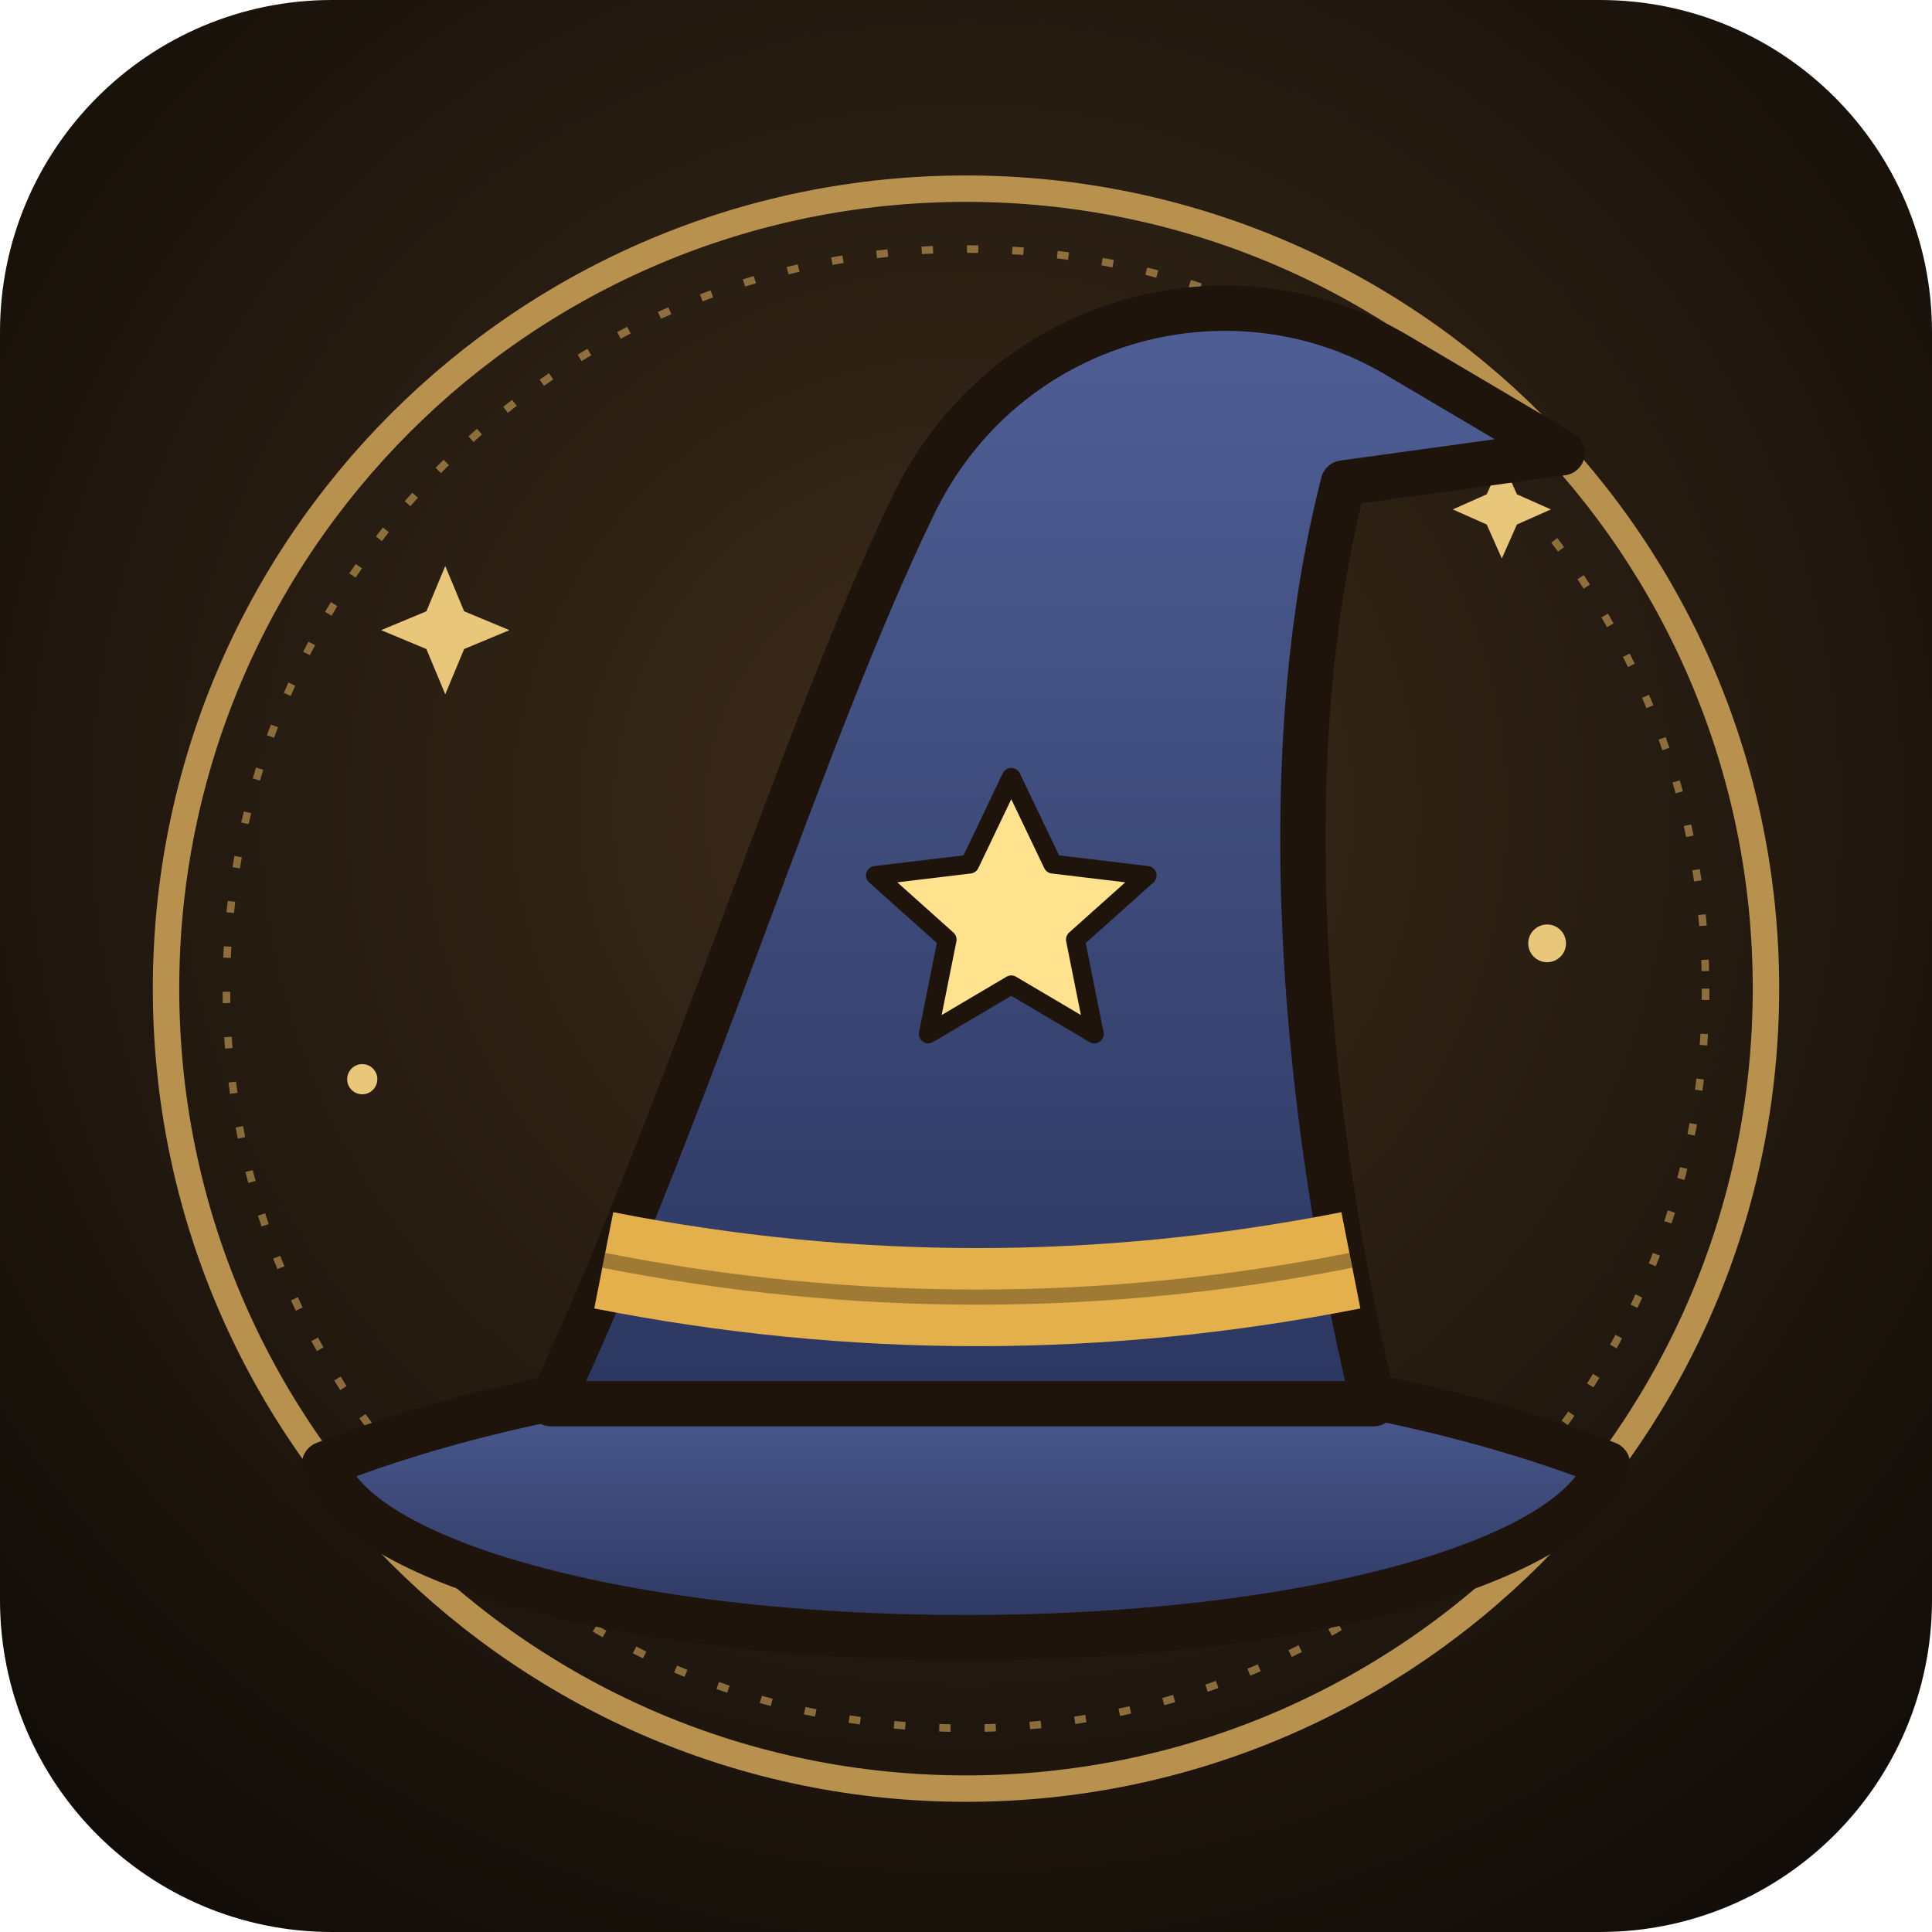
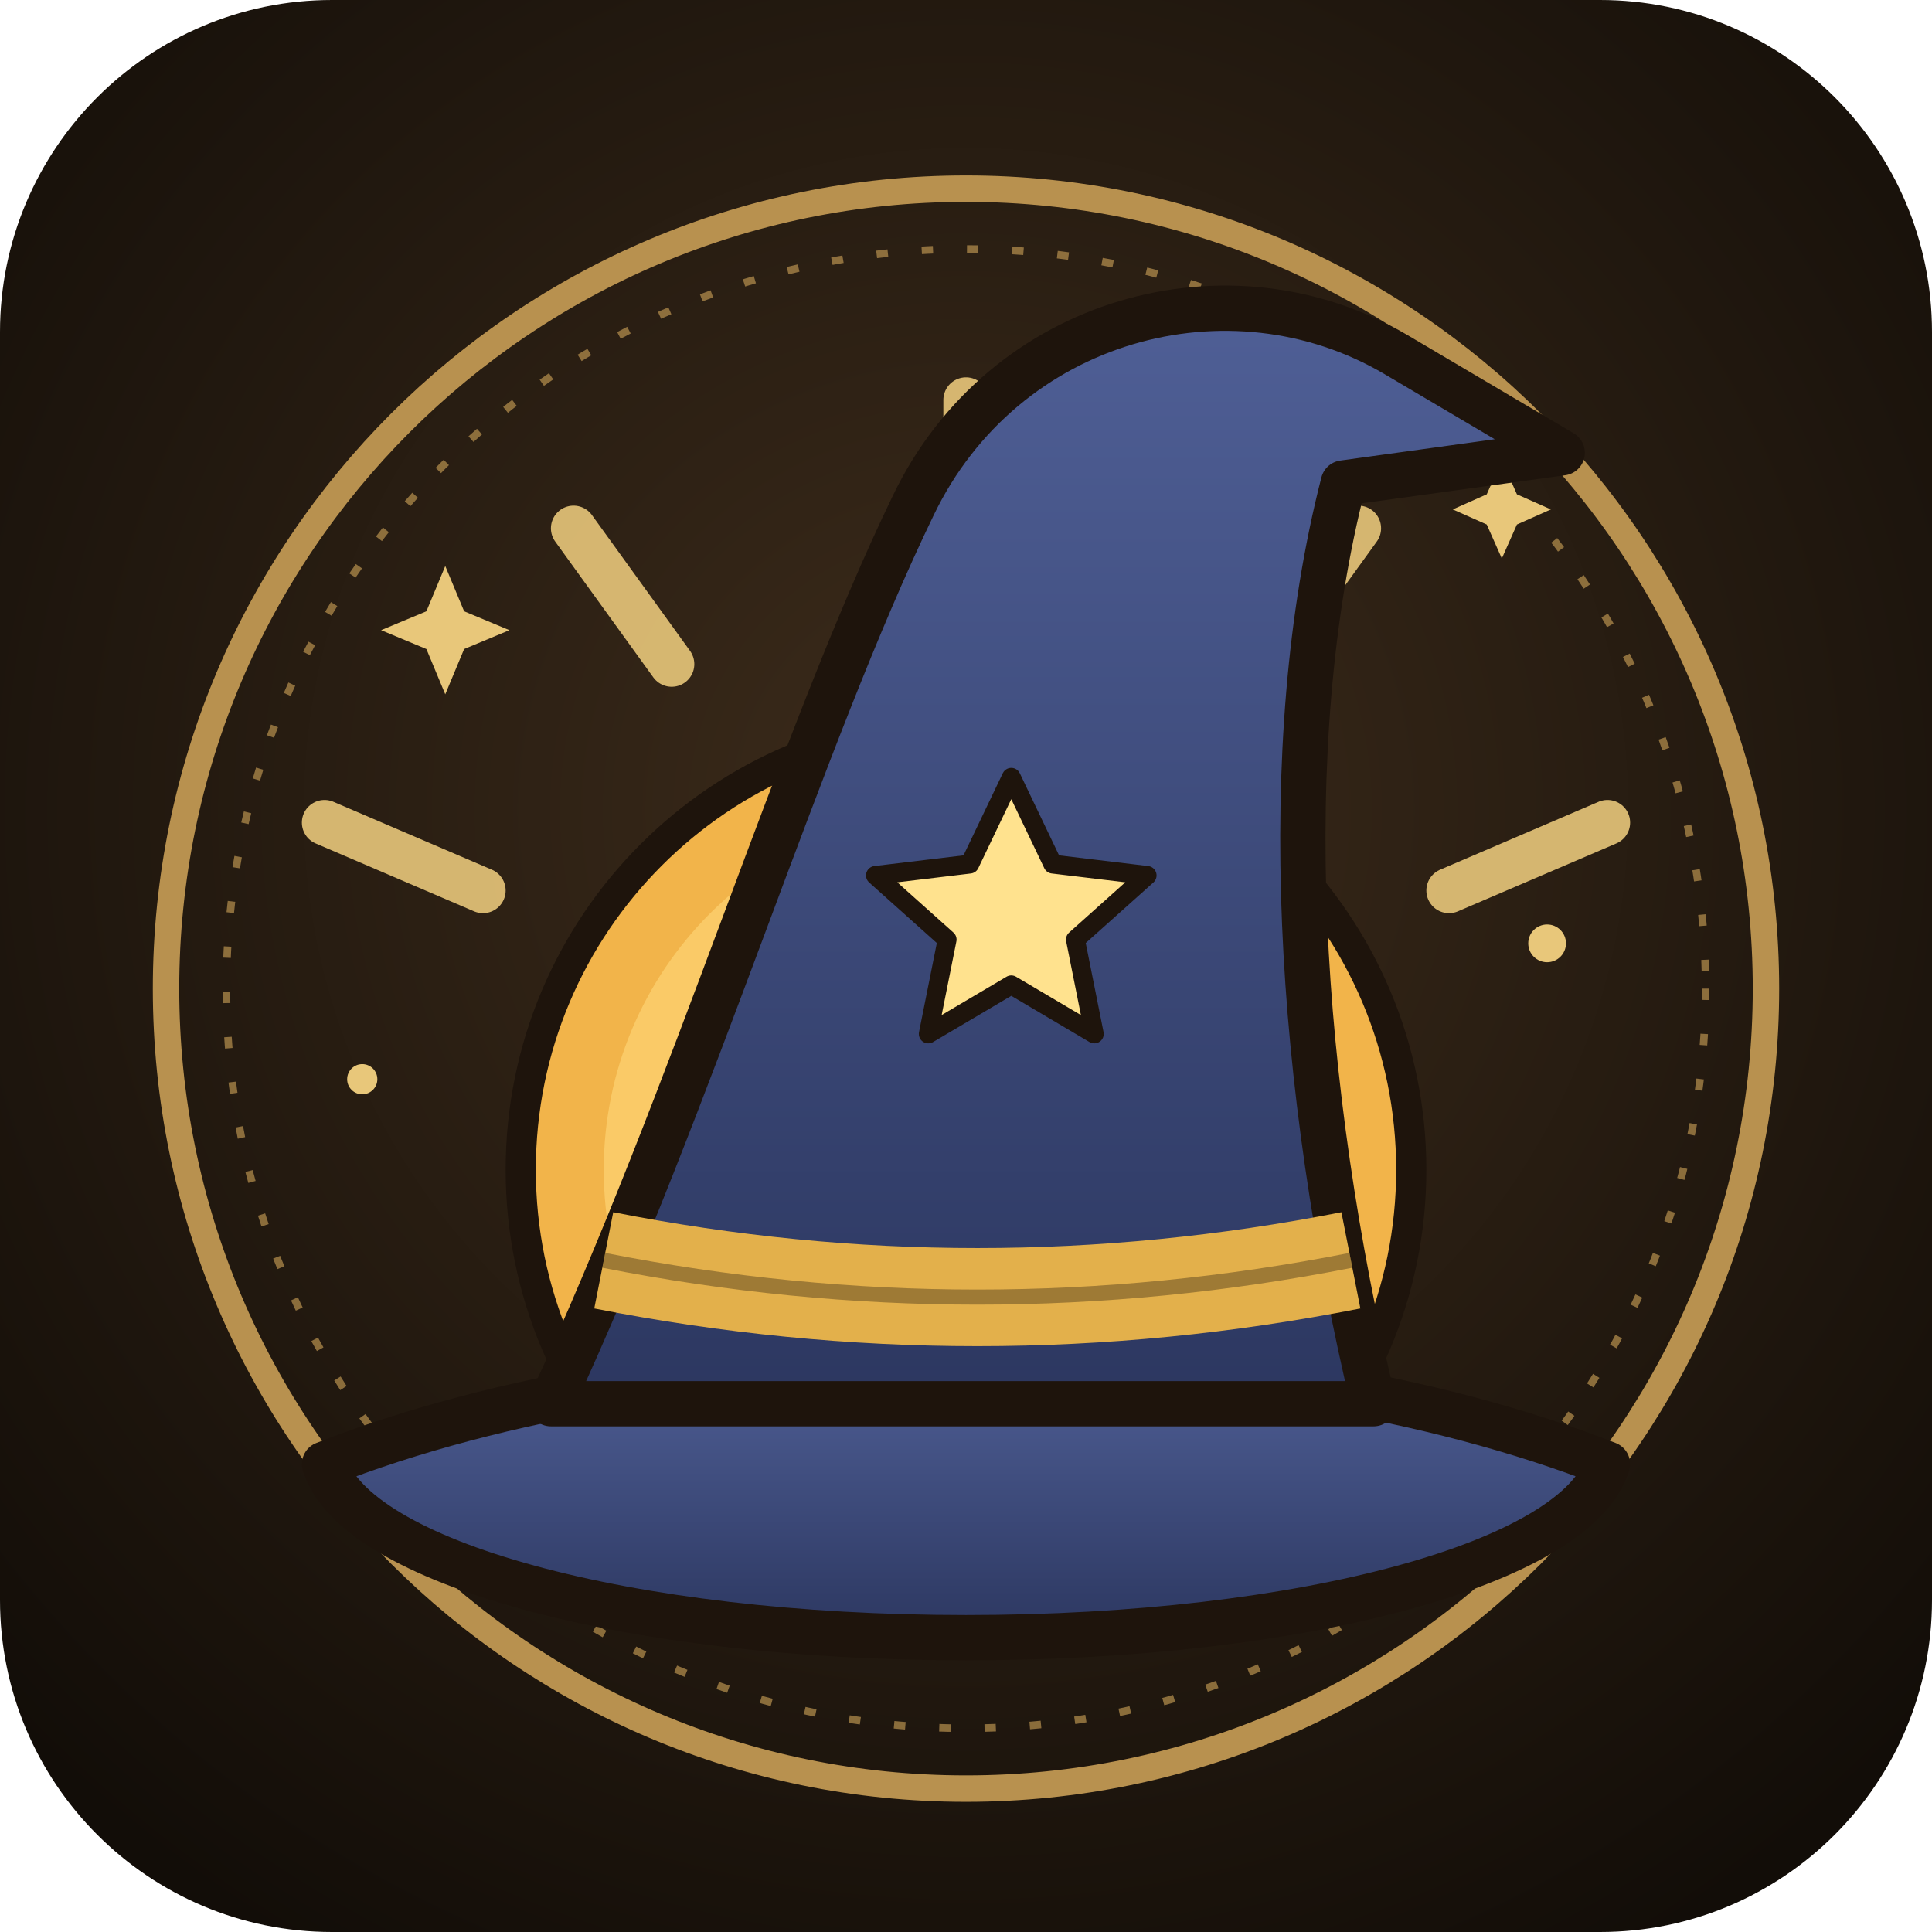
<svg xmlns="http://www.w3.org/2000/svg" viewBox="0 0 512 512">
  <defs>
    <radialGradient id="bg" cx="50%" cy="42%" r="68%">
      <stop offset="0" stop-color="#3d2c1b" />
      <stop offset="1" stop-color="#120d08" />
    </radialGradient>
    <linearGradient id="hat" x1="0" y1="0" x2="0" y2="1">
      <stop offset="0" stop-color="#4f5f96" />
      <stop offset="1" stop-color="#2c3760" />
    </linearGradient>
  </defs>
  <rect width="512" height="512" rx="88" fill="url(#bg)" />
  <circle cx="256" cy="262" r="212" fill="none" stroke="#b8914f" stroke-width="7" />
  <circle cx="256" cy="262" r="196" fill="none" stroke="#b8914f" stroke-width="2" stroke-dasharray="3 9" opacity=".7" />
  <g fill="#e8c77a">
    <path d="M118 150l5 12 12 5-12 5-5 12-5-12-12-5 12-5z" />
    <path d="M398 122l4 9 9 4-9 4-4 9-4-9-9-4 9-4z" />
    <circle cx="410" cy="250" r="5" />
    <circle cx="96" cy="286" r="4" />
  </g>
+   <g stroke="#e8c77a" stroke-width="12" stroke-linecap="round" opacity=".9">
+     <path d="M256 150v-44M178 176l-26-36M334 176l26-36M128 236l-42-18M384 236l42-18" />
+   </g>
+   <circle cx="256" cy="310" r="118" fill="#f2b44a" stroke="#1e140c" stroke-width="8" />
+   <circle cx="256" cy="310" r="96" fill="#ffd97a" opacity=".6" />
  <g stroke="#1e140c" stroke-width="12" stroke-linejoin="round">
    <path d="M86 388c46-18 106-28 170-28s124 10 170 28c-8 26-80 46-170 46s-162-20-170-46z" fill="url(#hat)" />
    <path d="M146 372C184 290 212 196 242 134c24-50 84-66 128-40l44 26-58 8c-18 70-12 160 8 244z" fill="url(#hat)" />
  </g>
  <path d="M160 334c66 13 132 13 198 0" stroke="#e3b04b" stroke-width="26" fill="none" />
  <path d="M160 334c66 13 132 13 198 0" stroke="#1e140c" stroke-width="4" fill="none" opacity=".35" />
  <path d="M268 206l11 23 25 3-19 17 5 25-22-13-22 13 5-25-19-17 25-3z" fill="#ffe28e" stroke="#1e140c" stroke-width="5" stroke-linejoin="round" />
</svg>
